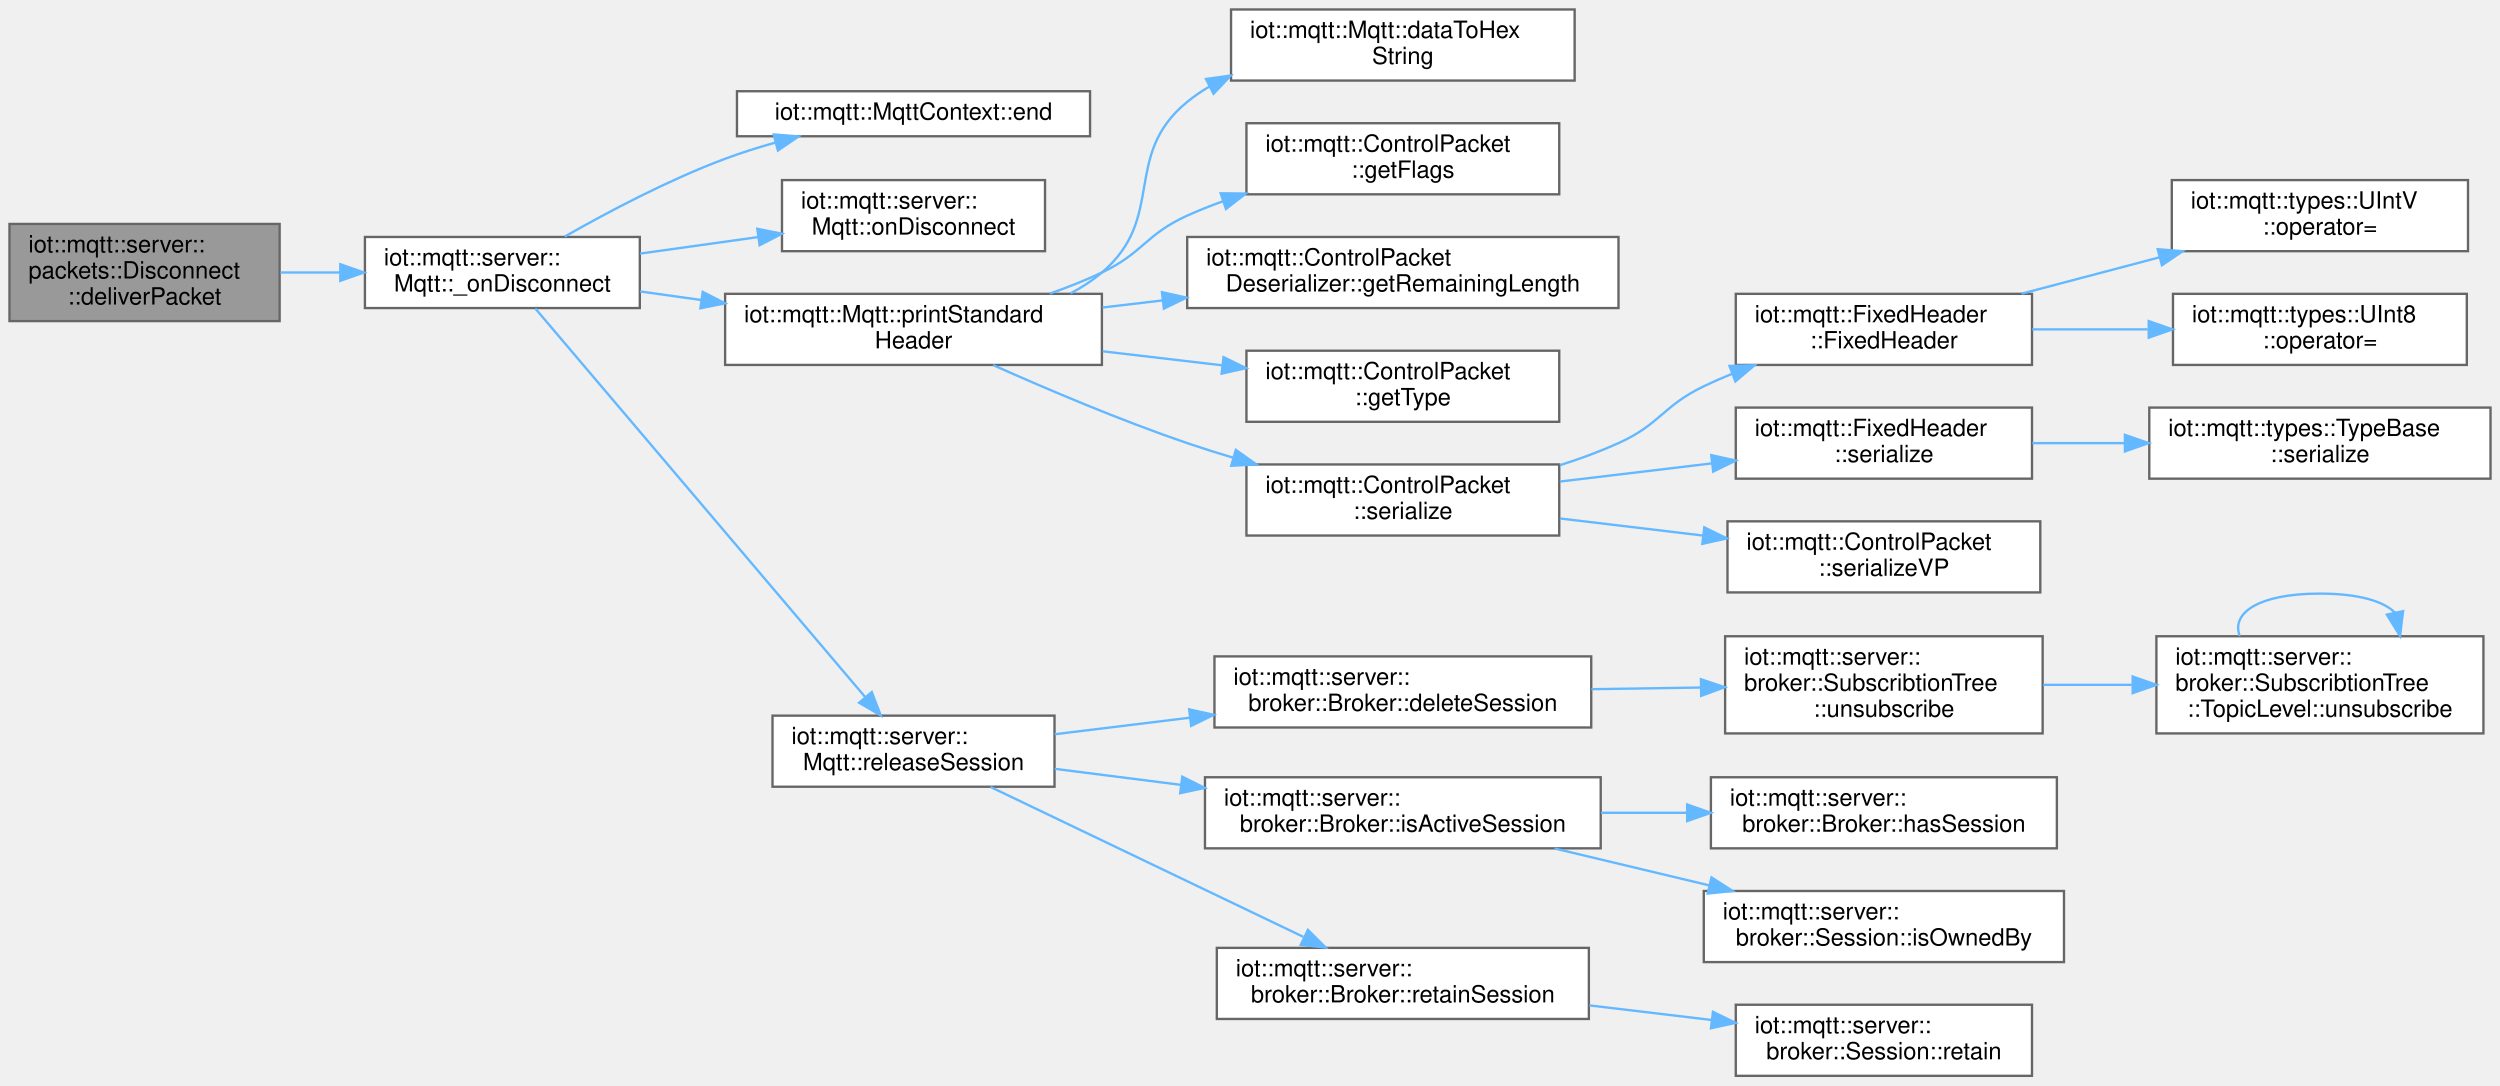
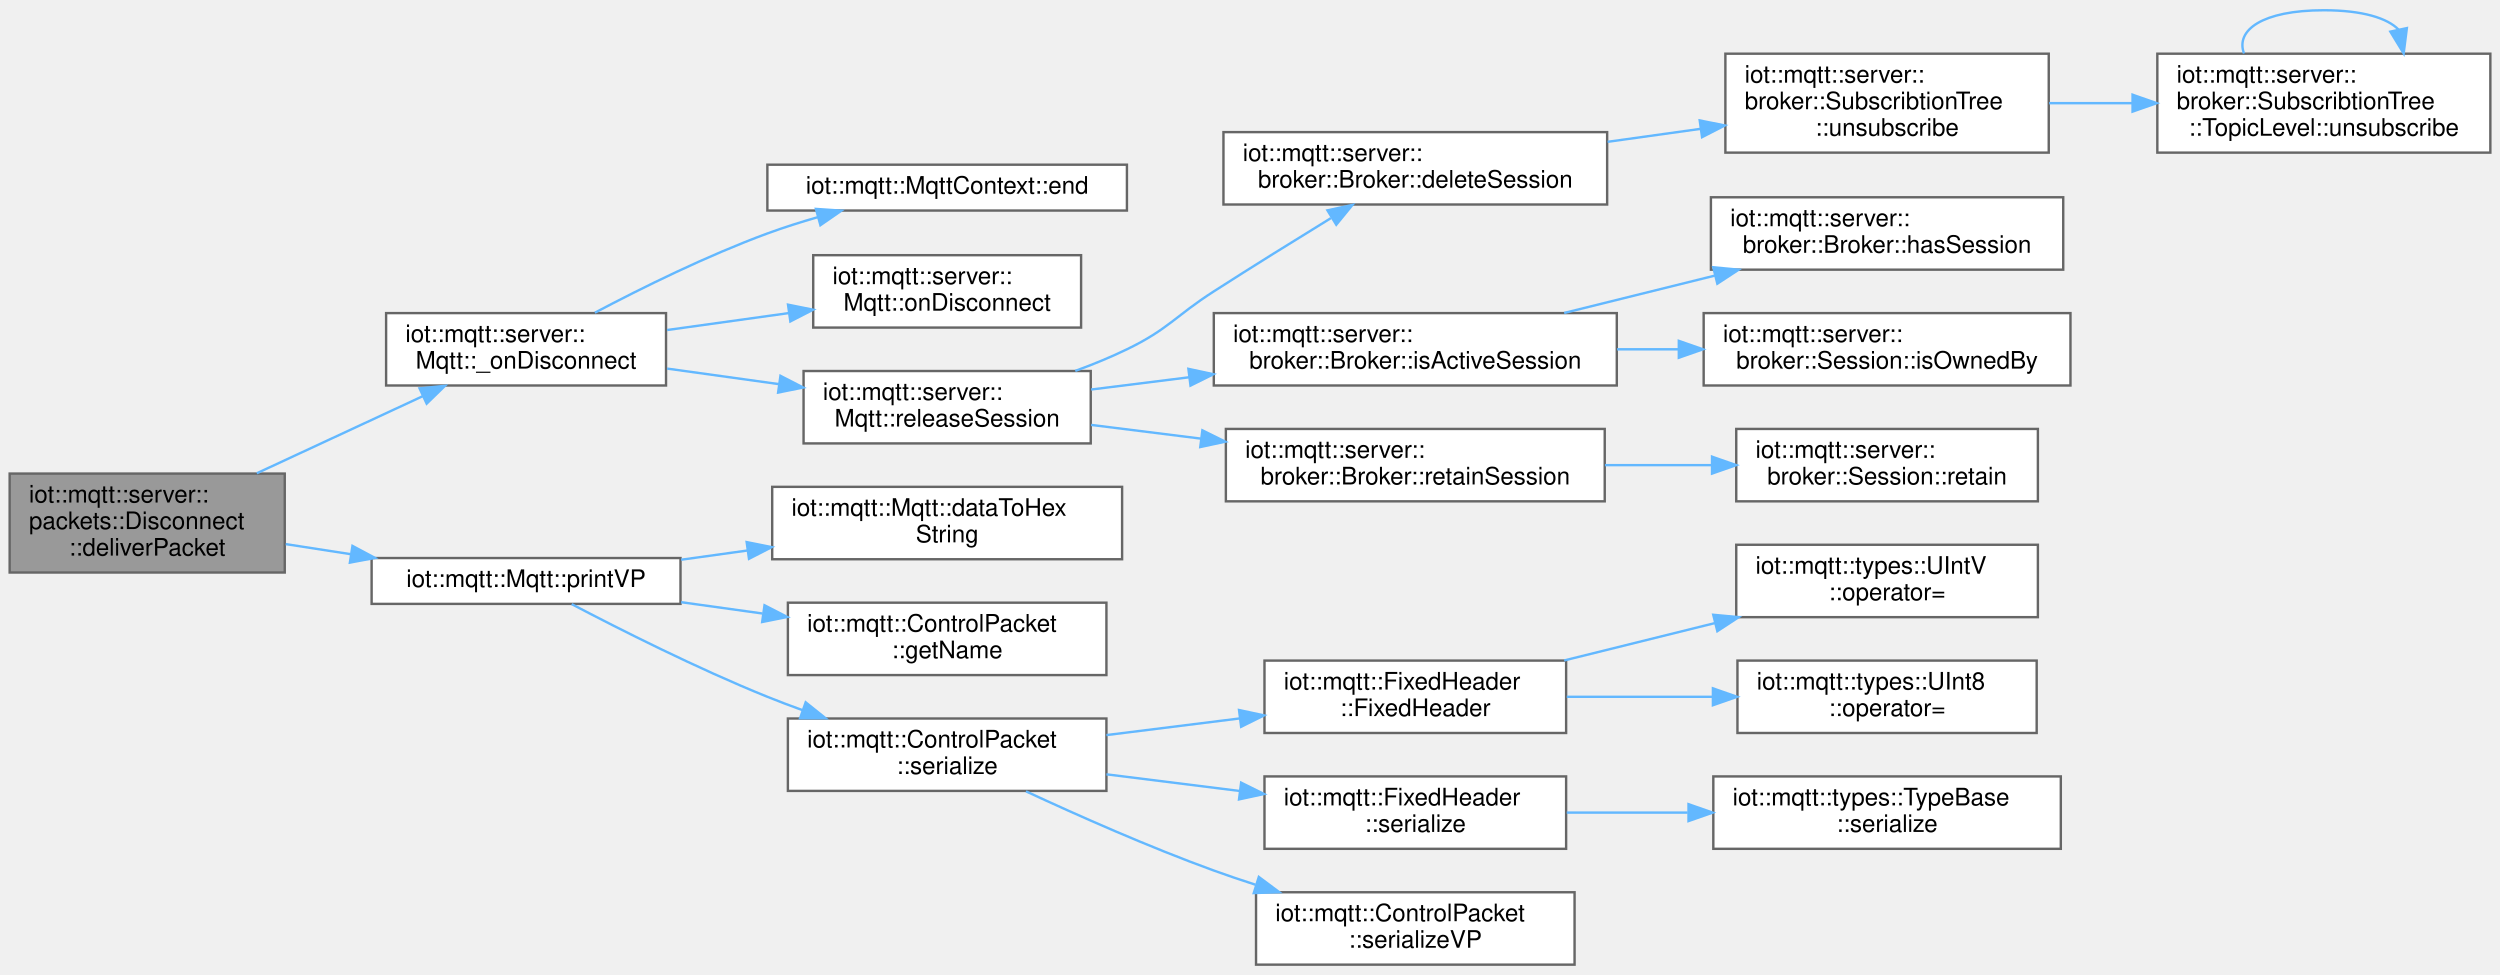
- <svg xmlns="http://www.w3.org/2000/svg" xmlns:xlink="http://www.w3.org/1999/xlink" width="1055pt" height="458pt" viewBox="0.00 0.00 1055.00 458.00">
-   <g id="graph0" class="graph" transform="scale(1 1) rotate(0) translate(4 454)">
+ <svg xmlns="http://www.w3.org/2000/svg" xmlns:xlink="http://www.w3.org/1999/xlink" width="1036pt" height="404pt" viewBox="0.00 0.00 1036.00 403.50">
+   <g id="graph0" class="graph" transform="scale(1 1) rotate(0) translate(4 399.5)">
    <g id="Node000001" class="node">
      <g id="a_Node000001">
        <a xlink:title=" ">
-           <polygon fill="#999999" stroke="#666666" points="114,-359.5 0,-359.5 0,-318.5 114,-318.5 114,-359.5" />
-           <text text-anchor="start" x="8" y="-347.5" font-family="Helvetica,sans-Serif" font-size="10.00">iot::mqtt::server::</text>
-           <text text-anchor="start" x="8" y="-336.5" font-family="Helvetica,sans-Serif" font-size="10.00">packets::Disconnect</text>
-           <text text-anchor="middle" x="57" y="-325.5" font-family="Helvetica,sans-Serif" font-size="10.00">::deliverPacket</text>
+           <polygon fill="#999999" stroke="#666666" points="114,-203.5 0,-203.5 0,-162.5 114,-162.5 114,-203.5" />
+           <text text-anchor="start" x="8" y="-191.5" font-family="Helvetica,sans-Serif" font-size="10.00">iot::mqtt::server::</text>
+           <text text-anchor="start" x="8" y="-180.5" font-family="Helvetica,sans-Serif" font-size="10.00">packets::Disconnect</text>
+           <text text-anchor="middle" x="57" y="-169.5" font-family="Helvetica,sans-Serif" font-size="10.00">::deliverPacket</text>
        </a>
      </g>
    </g>
    <g id="Node000002" class="node">
      <g id="a_Node000002">
        <a xlink:href="classiot_1_1mqtt_1_1server_1_1Mqtt.html#ad0f447348d30b1f3446b9f9dfe50dbf4" target="_top" xlink:title=" ">
-           <polygon fill="white" stroke="#666666" points="266,-354 150,-354 150,-324 266,-324 266,-354" />
-           <text text-anchor="start" x="158" y="-342" font-family="Helvetica,sans-Serif" font-size="10.00">iot::mqtt::server::</text>
-           <text text-anchor="middle" x="208" y="-331" font-family="Helvetica,sans-Serif" font-size="10.00">Mqtt::_onDisconnect</text>
+           <polygon fill="white" stroke="#666666" points="272,-270 156,-270 156,-240 272,-240 272,-270" />
+           <text text-anchor="start" x="164" y="-258" font-family="Helvetica,sans-Serif" font-size="10.00">iot::mqtt::server::</text>
+           <text text-anchor="middle" x="214" y="-247" font-family="Helvetica,sans-Serif" font-size="10.00">Mqtt::_onDisconnect</text>
        </a>
      </g>
    </g>
    <g id="edge1_Node000001_Node000002" class="edge">
      <g id="a_edge1_Node000001_Node000002">
        <a xlink:title=" ">
-           <path fill="none" stroke="#63b8ff" d="M114.33,-339C122.53,-339 131.05,-339 139.44,-339" />
-           <polygon fill="#63b8ff" stroke="#63b8ff" points="139.6,-342.5 149.6,-339 139.6,-335.5 139.6,-342.5" />
+           <path fill="none" stroke="#63b8ff" d="M102.42,-203.63C124.08,-213.7 149.99,-225.73 171.28,-235.62" />
+           <polygon fill="#63b8ff" stroke="#63b8ff" points="169.86,-238.82 180.4,-239.86 172.81,-232.47 169.86,-238.82" />
+         </a>
+       </g>
+     </g>
+     <g id="Node000014" class="node">
+       <g id="a_Node000014">
+         <a xlink:href="classiot_1_1mqtt_1_1Mqtt.html#a88e2ee2580bc457b6f01a8b8edf71460" target="_top" xlink:title=" ">
+           <polygon fill="white" stroke="#666666" points="278,-168.5 150,-168.5 150,-149.5 278,-149.5 278,-168.5" />
+           <text text-anchor="middle" x="214" y="-156.5" font-family="Helvetica,sans-Serif" font-size="10.00">iot::mqtt::Mqtt::printVP</text>
+         </a>
+       </g>
+     </g>
+     <g id="edge14_Node000001_Node000014" class="edge">
+       <g id="a_edge14_Node000001_Node000014">
+         <a xlink:title=" ">
+           <path fill="none" stroke="#63b8ff" d="M114.4,-174.27C123.14,-172.91 132.27,-171.5 141.29,-170.1" />
+           <polygon fill="#63b8ff" stroke="#63b8ff" points="142.06,-173.53 151.41,-168.54 140.99,-166.61 142.06,-173.53" />
        </a>
      </g>
    </g>
    <g id="Node000003" class="node">
      <g id="a_Node000003">
        <a xlink:href="classiot_1_1mqtt_1_1MqttContext.html#ada10a6f2fcf6953ed62d93bdb5907cd1" target="_top" xlink:title=" ">
-           <polygon fill="white" stroke="#666666" points="456,-415.5 307,-415.5 307,-396.5 456,-396.5 456,-415.5" />
-           <text text-anchor="middle" x="381.5" y="-403.5" font-family="Helvetica,sans-Serif" font-size="10.00">iot::mqtt::MqttContext::end</text>
+           <polygon fill="white" stroke="#666666" points="463,-331.5 314,-331.5 314,-312.5 463,-312.5 463,-331.5" />
+           <text text-anchor="middle" x="388.5" y="-319.5" font-family="Helvetica,sans-Serif" font-size="10.00">iot::mqtt::MqttContext::end</text>
        </a>
      </g>
    </g>
    <g id="edge2_Node000002_Node000003" class="edge">
      <g id="a_edge2_Node000002_Node000003">
        <a xlink:title=" ">
-           <path fill="none" stroke="#63b8ff" d="M234.3,-354.16C252.59,-364.59 278.17,-378.11 302,-387 308.77,-389.53 316,-391.81 323.23,-393.84" />
-           <polygon fill="#63b8ff" stroke="#63b8ff" points="322.48,-397.26 333.04,-396.45 324.28,-390.49 322.48,-397.26" />
+           <path fill="none" stroke="#63b8ff" d="M242.52,-270.17C262.03,-280.48 289.08,-293.84 314,-303 320.72,-305.47 327.9,-307.75 335.03,-309.8" />
+           <polygon fill="#63b8ff" stroke="#63b8ff" points="334.12,-313.18 344.69,-312.46 335.98,-306.43 334.12,-313.18" />
        </a>
      </g>
    </g>
    <g id="Node000004" class="node">
      <g id="a_Node000004">
        <a xlink:href="classiot_1_1mqtt_1_1server_1_1Mqtt.html#a6e956034ffe8d67b55582c6a79521b47" target="_top" xlink:title=" ">
-           <polygon fill="white" stroke="#666666" points="437,-378 326,-378 326,-348 437,-348 437,-378" />
-           <text text-anchor="start" x="334" y="-366" font-family="Helvetica,sans-Serif" font-size="10.00">iot::mqtt::server::</text>
-           <text text-anchor="middle" x="381.5" y="-355" font-family="Helvetica,sans-Serif" font-size="10.00">Mqtt::onDisconnect</text>
+           <polygon fill="white" stroke="#666666" points="444,-294 333,-294 333,-264 444,-264 444,-294" />
+           <text text-anchor="start" x="341" y="-282" font-family="Helvetica,sans-Serif" font-size="10.00">iot::mqtt::server::</text>
+           <text text-anchor="middle" x="388.5" y="-271" font-family="Helvetica,sans-Serif" font-size="10.00">Mqtt::onDisconnect</text>
        </a>
      </g>
    </g>
    <g id="edge3_Node000002_Node000004" class="edge">
      <g id="a_edge3_Node000002_Node000004">
        <a xlink:title=" ">
-           <path fill="none" stroke="#63b8ff" d="M266.11,-346.99C282.08,-349.23 299.56,-351.67 315.94,-353.96" />
-           <polygon fill="#63b8ff" stroke="#63b8ff" points="315.58,-357.45 325.97,-355.37 316.55,-350.52 315.58,-357.45" />
+           <path fill="none" stroke="#63b8ff" d="M272.44,-262.99C288.59,-265.24 306.27,-267.7 322.81,-270" />
+           <polygon fill="#63b8ff" stroke="#63b8ff" points="322.55,-273.5 332.94,-271.41 323.52,-266.56 322.55,-273.5" />
        </a>
      </g>
    </g>
    <g id="Node000005" class="node">
      <g id="a_Node000005">
-         <a xlink:href="classiot_1_1mqtt_1_1Mqtt.html#aad0ebe3e81b0c159295be7ff0c491bd1" target="_top" xlink:title=" ">
-           <polygon fill="white" stroke="#666666" points="461,-330 302,-330 302,-300 461,-300 461,-330" />
-           <text text-anchor="start" x="310" y="-318" font-family="Helvetica,sans-Serif" font-size="10.00">iot::mqtt::Mqtt::printStandard</text>
-           <text text-anchor="middle" x="381.5" y="-307" font-family="Helvetica,sans-Serif" font-size="10.00">Header</text>
+         <a xlink:href="classiot_1_1mqtt_1_1server_1_1Mqtt.html#a218093aeea1108aba67ebceb242f8681" target="_top" xlink:title=" ">
+           <polygon fill="white" stroke="#666666" points="448,-246 329,-246 329,-216 448,-216 448,-246" />
+           <text text-anchor="start" x="337" y="-234" font-family="Helvetica,sans-Serif" font-size="10.00">iot::mqtt::server::</text>
+           <text text-anchor="middle" x="388.5" y="-223" font-family="Helvetica,sans-Serif" font-size="10.00">Mqtt::releaseSession</text>
        </a>
      </g>
    </g>
    <g id="edge4_Node000002_Node000005" class="edge">
      <g id="a_edge4_Node000002_Node000005">
        <a xlink:title=" ">
-           <path fill="none" stroke="#63b8ff" d="M266.11,-331.01C274.46,-329.84 283.22,-328.61 292.03,-327.38" />
-           <polygon fill="#63b8ff" stroke="#63b8ff" points="292.54,-330.84 301.96,-325.99 291.57,-323.91 292.54,-330.84" />
+           <path fill="none" stroke="#63b8ff" d="M272.44,-247.01C287.31,-244.94 303.48,-242.69 318.86,-240.55" />
+           <polygon fill="#63b8ff" stroke="#63b8ff" points="319.42,-244.01 328.84,-239.16 318.45,-237.07 319.42,-244.01" />
+         </a>
+       </g>
+     </g>
+     <g id="Node000006" class="node">
+       <g id="a_Node000006">
+         <a xlink:href="classiot_1_1mqtt_1_1server_1_1broker_1_1Broker.html#a60059a7408880717b69f84e7fcf7e461" target="_top" xlink:title=" ">
+           <polygon fill="white" stroke="#666666" points="662,-345 503,-345 503,-315 662,-315 662,-345" />
+           <text text-anchor="start" x="511" y="-333" font-family="Helvetica,sans-Serif" font-size="10.00">iot::mqtt::server::</text>
+           <text text-anchor="middle" x="582.5" y="-322" font-family="Helvetica,sans-Serif" font-size="10.00">broker::Broker::deleteSession</text>
+         </a>
+       </g>
+     </g>
+     <g id="edge5_Node000005_Node000006" class="edge">
+       <g id="a_edge5_Node000005_Node000006">
+         <a xlink:title=" ">
+           <path fill="none" stroke="#63b8ff" d="M441.6,-246.05C448.92,-248.72 456.24,-251.72 463,-255 480.3,-263.4 482.82,-268.61 499,-279 514.84,-289.17 532.58,-300.19 547.54,-309.37" />
+           <polygon fill="#63b8ff" stroke="#63b8ff" points="546.09,-312.59 556.45,-314.82 549.75,-306.62 546.09,-312.59" />
+         </a>
+       </g>
+     </g>
+     <g id="Node000009" class="node">
+       <g id="a_Node000009">
+         <a xlink:href="classiot_1_1mqtt_1_1server_1_1broker_1_1Broker.html#ae105e05d904afe5c1f6be2f2a44c17f5" target="_top" xlink:title=" ">
+           <polygon fill="white" stroke="#666666" points="666,-270 499,-270 499,-240 666,-240 666,-270" />
+           <text text-anchor="start" x="507" y="-258" font-family="Helvetica,sans-Serif" font-size="10.00">iot::mqtt::server::</text>
+           <text text-anchor="middle" x="582.5" y="-247" font-family="Helvetica,sans-Serif" font-size="10.00">broker::Broker::isActiveSession</text>
+         </a>
+       </g>
+     </g>
+     <g id="edge9_Node000005_Node000009" class="edge">
+       <g id="a_edge9_Node000005_Node000009">
+         <a xlink:title=" ">
+           <path fill="none" stroke="#63b8ff" d="M448.15,-238.33C461.02,-239.94 474.95,-241.68 488.78,-243.41" />
+           <polygon fill="#63b8ff" stroke="#63b8ff" points="488.47,-246.9 498.83,-244.67 489.34,-239.95 488.47,-246.9" />
+         </a>
+       </g>
+     </g>
+     <g id="Node000012" class="node">
+       <g id="a_Node000012">
+         <a xlink:href="classiot_1_1mqtt_1_1server_1_1broker_1_1Broker.html#afa74884a11f01f56114400f37aac2e9d" target="_top" xlink:title=" ">
+           <polygon fill="white" stroke="#666666" points="661,-222 504,-222 504,-192 661,-192 661,-222" />
+           <text text-anchor="start" x="512" y="-210" font-family="Helvetica,sans-Serif" font-size="10.00">iot::mqtt::server::</text>
+           <text text-anchor="middle" x="582.5" y="-199" font-family="Helvetica,sans-Serif" font-size="10.00">broker::Broker::retainSession</text>
+         </a>
+       </g>
+     </g>
+     <g id="edge12_Node000005_Node000012" class="edge">
+       <g id="a_edge12_Node000005_Node000012">
+         <a xlink:title=" ">
+           <path fill="none" stroke="#63b8ff" d="M448.15,-223.67C462.53,-221.87 478.24,-219.91 493.67,-217.98" />
+           <polygon fill="#63b8ff" stroke="#63b8ff" points="494.26,-221.43 503.75,-216.72 493.39,-214.49 494.26,-221.43" />
+         </a>
+       </g>
+     </g>
+     <g id="Node000007" class="node">
+       <g id="a_Node000007">
+         <a xlink:href="classiot_1_1mqtt_1_1server_1_1broker_1_1SubscribtionTree.html#af3bcb9816c5d2e9aa939123053f9f5f5" target="_top" xlink:title=" ">
+           <polygon fill="white" stroke="#666666" points="845,-377.5 711,-377.5 711,-336.5 845,-336.5 845,-377.5" />
+           <text text-anchor="start" x="719" y="-365.5" font-family="Helvetica,sans-Serif" font-size="10.00">iot::mqtt::server::</text>
+           <text text-anchor="start" x="719" y="-354.5" font-family="Helvetica,sans-Serif" font-size="10.00">broker::SubscribtionTree</text>
+           <text text-anchor="middle" x="778" y="-343.5" font-family="Helvetica,sans-Serif" font-size="10.00">::unsubscribe</text>
+         </a>
+       </g>
+     </g>
+     <g id="edge6_Node000006_Node000007" class="edge">
+       <g id="a_edge6_Node000006_Node000007">
+         <a xlink:title=" ">
+           <path fill="none" stroke="#63b8ff" d="M662.2,-340.98C674.92,-342.76 688.06,-344.59 700.72,-346.36" />
+           <polygon fill="#63b8ff" stroke="#63b8ff" points="700.36,-349.84 710.75,-347.76 701.33,-342.91 700.36,-349.84" />
+         </a>
+       </g>
+     </g>
+     <g id="Node000008" class="node">
+       <g id="a_Node000008">
+         <a xlink:href="classiot_1_1mqtt_1_1server_1_1broker_1_1SubscribtionTree_1_1TopicLevel.html#acbe9ed5326fa905c2f164b5a6388fad8" target="_top" xlink:title=" ">
+           <polygon fill="white" stroke="#666666" points="1028,-377.5 890,-377.5 890,-336.5 1028,-336.5 1028,-377.5" />
+           <text text-anchor="start" x="898" y="-365.5" font-family="Helvetica,sans-Serif" font-size="10.00">iot::mqtt::server::</text>
+           <text text-anchor="start" x="898" y="-354.5" font-family="Helvetica,sans-Serif" font-size="10.00">broker::SubscribtionTree</text>
+           <text text-anchor="middle" x="959" y="-343.5" font-family="Helvetica,sans-Serif" font-size="10.00">::TopicLevel::unsubscribe</text>
+         </a>
+       </g>
+     </g>
+     <g id="edge7_Node000007_Node000008" class="edge">
+       <g id="a_edge7_Node000007_Node000008">
+         <a xlink:title=" ">
+           <path fill="none" stroke="#63b8ff" d="M845.14,-357C856.39,-357 868.17,-357 879.69,-357" />
+           <polygon fill="#63b8ff" stroke="#63b8ff" points="879.73,-360.5 889.73,-357 879.73,-353.5 879.73,-360.5" />
+         </a>
+       </g>
+     </g>
+     <g id="edge8_Node000008_Node000008" class="edge">
+       <g id="a_edge8_Node000008_Node000008">
+         <a xlink:title=" ">
+           <path fill="none" stroke="#63b8ff" d="M925.92,-377.6C922.31,-387.15 933.34,-395.5 959,-395.5 975.04,-395.5 985.36,-392.24 989.97,-387.46" />
+           <polygon fill="#63b8ff" stroke="#63b8ff" points="993.41,-388.11 992.08,-377.6 986.56,-386.64 993.41,-388.11" />
+         </a>
+       </g>
+     </g>
+     <g id="Node000010" class="node">
+       <g id="a_Node000010">
+         <a xlink:href="classiot_1_1mqtt_1_1server_1_1broker_1_1Broker.html#a7adc3607c5da7096fd38778d22da7e9c" target="_top" xlink:title=" ">
+           <polygon fill="white" stroke="#666666" points="851,-318 705,-318 705,-288 851,-288 851,-318" />
+           <text text-anchor="start" x="713" y="-306" font-family="Helvetica,sans-Serif" font-size="10.00">iot::mqtt::server::</text>
+           <text text-anchor="middle" x="778" y="-295" font-family="Helvetica,sans-Serif" font-size="10.00">broker::Broker::hasSession</text>
+         </a>
+       </g>
+     </g>
+     <g id="edge10_Node000009_Node000010" class="edge">
+       <g id="a_edge10_Node000009_Node000010">
+         <a xlink:title=" ">
+           <path fill="none" stroke="#63b8ff" d="M644.19,-270.06C664.01,-274.97 686.17,-280.47 706.63,-285.54" />
+           <polygon fill="#63b8ff" stroke="#63b8ff" points="705.97,-288.99 716.52,-288 707.66,-282.19 705.97,-288.99" />
+         </a>
+       </g>
+     </g>
+     <g id="Node000011" class="node">
+       <g id="a_Node000011">
+         <a xlink:href="classiot_1_1mqtt_1_1server_1_1broker_1_1Session.html#ad78684d431782a61f70c6425963975bc" target="_top" xlink:title=" ">
+           <polygon fill="white" stroke="#666666" points="854,-270 702,-270 702,-240 854,-240 854,-270" />
+           <text text-anchor="start" x="710" y="-258" font-family="Helvetica,sans-Serif" font-size="10.00">iot::mqtt::server::</text>
+           <text text-anchor="middle" x="778" y="-247" font-family="Helvetica,sans-Serif" font-size="10.00">broker::Session::isOwnedBy</text>
+         </a>
+       </g>
+     </g>
+     <g id="edge11_Node000009_Node000011" class="edge">
+       <g id="a_edge11_Node000009_Node000011">
+         <a xlink:title=" ">
+           <path fill="none" stroke="#63b8ff" d="M666.12,-255C674.52,-255 683.06,-255 691.49,-255" />
+           <polygon fill="#63b8ff" stroke="#63b8ff" points="691.7,-258.5 701.7,-255 691.7,-251.5 691.7,-258.5" />
+         </a>
+       </g>
+     </g>
+     <g id="Node000013" class="node">
+       <g id="a_Node000013">
+         <a xlink:href="classiot_1_1mqtt_1_1server_1_1broker_1_1Session.html#a33ae1af74ae92cb8f9e5e8203641b7f0" target="_top" xlink:title=" ">
+           <polygon fill="white" stroke="#666666" points="840.5,-222 715.5,-222 715.5,-192 840.5,-192 840.5,-222" />
+           <text text-anchor="start" x="723.5" y="-210" font-family="Helvetica,sans-Serif" font-size="10.00">iot::mqtt::server::</text>
+           <text text-anchor="middle" x="778" y="-199" font-family="Helvetica,sans-Serif" font-size="10.00">broker::Session::retain</text>
+         </a>
+       </g>
+     </g>
+     <g id="edge13_Node000012_Node000013" class="edge">
+       <g id="a_edge13_Node000012_Node000013">
+         <a xlink:title=" ">
+           <path fill="none" stroke="#63b8ff" d="M661.09,-207C675.64,-207 690.8,-207 705.16,-207" />
+           <polygon fill="#63b8ff" stroke="#63b8ff" points="705.47,-210.5 715.47,-207 705.47,-203.5 705.47,-210.5" />
+         </a>
+       </g>
+     </g>
+     <g id="Node000015" class="node">
+       <g id="a_Node000015">
+         <a xlink:href="classiot_1_1mqtt_1_1Mqtt.html#ab70d673e9ccb125cb5ed2449cfa1492c" target="_top" xlink:title=" ">
+           <polygon fill="white" stroke="#666666" points="461,-198 316,-198 316,-168 461,-168 461,-198" />
+           <text text-anchor="start" x="324" y="-186" font-family="Helvetica,sans-Serif" font-size="10.00">iot::mqtt::Mqtt::dataToHex</text>
+           <text text-anchor="middle" x="388.5" y="-175" font-family="Helvetica,sans-Serif" font-size="10.00">String</text>
+         </a>
+       </g>
+     </g>
+     <g id="edge15_Node000014_Node000015" class="edge">
+       <g id="a_edge15_Node000014_Node000015">
+         <a xlink:title=" ">
+           <path fill="none" stroke="#63b8ff" d="M278.25,-167.8C287.22,-169.05 296.55,-170.35 305.8,-171.63" />
+           <polygon fill="#63b8ff" stroke="#63b8ff" points="305.41,-175.11 315.8,-173.02 306.38,-168.18 305.41,-175.11" />
+         </a>
+       </g>
+     </g>
+     <g id="Node000016" class="node">
+       <g id="a_Node000016">
+         <a xlink:href="classiot_1_1mqtt_1_1ControlPacket.html#a1d35b63fe04256fa31650462db1b311a" target="_top" xlink:title=" ">
+           <polygon fill="white" stroke="#666666" points="454.5,-150 322.5,-150 322.5,-120 454.5,-120 454.5,-150" />
+           <text text-anchor="start" x="330.5" y="-138" font-family="Helvetica,sans-Serif" font-size="10.00">iot::mqtt::ControlPacket</text>
+           <text text-anchor="middle" x="388.5" y="-127" font-family="Helvetica,sans-Serif" font-size="10.00">::getName</text>
+         </a>
+       </g>
+     </g>
+     <g id="edge16_Node000014_Node000016" class="edge">
+       <g id="a_edge16_Node000014_Node000016">
+         <a xlink:title=" ">
+           <path fill="none" stroke="#63b8ff" d="M278.25,-150.2C289.22,-148.67 300.73,-147.07 311.98,-145.51" />
+           <polygon fill="#63b8ff" stroke="#63b8ff" points="312.81,-148.93 322.23,-144.08 311.84,-141.99 312.81,-148.93" />
        </a>
      </g>
    </g>
    <g id="Node000017" class="node">
      <g id="a_Node000017">
-         <a xlink:href="classiot_1_1mqtt_1_1server_1_1Mqtt.html#a218093aeea1108aba67ebceb242f8681" target="_top" xlink:title=" ">
-           <polygon fill="white" stroke="#666666" points="441,-152 322,-152 322,-122 441,-122 441,-152" />
-           <text text-anchor="start" x="330" y="-140" font-family="Helvetica,sans-Serif" font-size="10.00">iot::mqtt::server::</text>
-           <text text-anchor="middle" x="381.5" y="-129" font-family="Helvetica,sans-Serif" font-size="10.00">Mqtt::releaseSession</text>
-         </a>
-       </g>
-     </g>
-     <g id="edge16_Node000002_Node000017" class="edge">
-       <g id="a_edge16_Node000002_Node000017">
-         <a xlink:title=" ">
-           <path fill="none" stroke="#63b8ff" d="M221.89,-323.82C251.76,-288.64 325.85,-201.37 361.17,-159.77" />
-           <polygon fill="#63b8ff" stroke="#63b8ff" points="363.89,-161.97 367.69,-152.08 358.55,-157.44 363.89,-161.97" />
-         </a>
-       </g>
-     </g>
-     <g id="Node000006" class="node">
-       <g id="a_Node000006">
-         <a xlink:href="classiot_1_1mqtt_1_1Mqtt.html#ab70d673e9ccb125cb5ed2449cfa1492c" target="_top" xlink:title=" ">
-           <polygon fill="white" stroke="#666666" points="660.5,-450 515.5,-450 515.5,-420 660.5,-420 660.5,-450" />
-           <text text-anchor="start" x="523.5" y="-438" font-family="Helvetica,sans-Serif" font-size="10.00">iot::mqtt::Mqtt::dataToHex</text>
-           <text text-anchor="middle" x="588" y="-427" font-family="Helvetica,sans-Serif" font-size="10.00">String</text>
-         </a>
-       </g>
-     </g>
-     <g id="edge5_Node000005_Node000006" class="edge">
-       <g id="a_edge5_Node000005_Node000006">
-         <a xlink:title=" ">
-           <path fill="none" stroke="#63b8ff" d="M447.71,-330.17C452.47,-332.67 456.97,-335.6 461,-339 488.32,-362.1 469.27,-388.4 497,-411 499.93,-413.39 503.08,-415.54 506.37,-417.48" />
-           <polygon fill="#63b8ff" stroke="#63b8ff" points="504.92,-420.67 515.41,-422.13 508.12,-414.44 504.92,-420.67" />
-         </a>
-       </g>
-     </g>
-     <g id="Node000007" class="node">
-       <g id="a_Node000007">
-         <a xlink:href="classiot_1_1mqtt_1_1ControlPacket.html#a5010a3ec8f0c9d1a95b1fd1e85d77f71" target="_top" xlink:title=" ">
-           <polygon fill="white" stroke="#666666" points="654,-402 522,-402 522,-372 654,-372 654,-402" />
-           <text text-anchor="start" x="530" y="-390" font-family="Helvetica,sans-Serif" font-size="10.00">iot::mqtt::ControlPacket</text>
-           <text text-anchor="middle" x="588" y="-379" font-family="Helvetica,sans-Serif" font-size="10.00">::getFlags</text>
-         </a>
-       </g>
-     </g>
-     <g id="edge6_Node000005_Node000007" class="edge">
-       <g id="a_edge6_Node000005_Node000007">
-         <a xlink:title=" ">
-           <path fill="none" stroke="#63b8ff" d="M439,-330.09C446.53,-332.73 454.05,-335.71 461,-339 478.38,-347.23 479.48,-355.08 497,-363 501.88,-365.21 507.01,-367.24 512.23,-369.12" />
-           <polygon fill="#63b8ff" stroke="#63b8ff" points="511.12,-372.43 521.71,-372.32 513.35,-365.8 511.12,-372.43" />
-         </a>
-       </g>
-     </g>
-     <g id="Node000008" class="node">
-       <g id="a_Node000008">
-         <a xlink:href="classiot_1_1mqtt_1_1ControlPacketDeserializer.html#a6cd8c2434ce8dc28c4b0c70967fc39cd" target="_top" xlink:title=" ">
-           <polygon fill="white" stroke="#666666" points="679,-354 497,-354 497,-324 679,-324 679,-354" />
-           <text text-anchor="start" x="505" y="-342" font-family="Helvetica,sans-Serif" font-size="10.00">iot::mqtt::ControlPacket</text>
-           <text text-anchor="middle" x="588" y="-331" font-family="Helvetica,sans-Serif" font-size="10.00">Deserializer::getRemainingLength</text>
-         </a>
-       </g>
-     </g>
-     <g id="edge7_Node000005_Node000008" class="edge">
-       <g id="a_edge7_Node000005_Node000008">
-         <a xlink:title=" ">
-           <path fill="none" stroke="#63b8ff" d="M461.27,-324.24C469.6,-325.22 478.15,-326.23 486.68,-327.23" />
-           <polygon fill="#63b8ff" stroke="#63b8ff" points="486.34,-330.71 496.68,-328.4 487.15,-323.76 486.34,-330.71" />
-         </a>
-       </g>
-     </g>
-     <g id="Node000009" class="node">
-       <g id="a_Node000009">
-         <a xlink:href="classiot_1_1mqtt_1_1ControlPacket.html#a2010ac4f0ef53a8c8140faa953b5a6cd" target="_top" xlink:title=" ">
-           <polygon fill="white" stroke="#666666" points="654,-306 522,-306 522,-276 654,-276 654,-306" />
-           <text text-anchor="start" x="530" y="-294" font-family="Helvetica,sans-Serif" font-size="10.00">iot::mqtt::ControlPacket</text>
-           <text text-anchor="middle" x="588" y="-283" font-family="Helvetica,sans-Serif" font-size="10.00">::getType</text>
-         </a>
-       </g>
-     </g>
-     <g id="edge8_Node000005_Node000009" class="edge">
-       <g id="a_edge8_Node000005_Node000009">
-         <a xlink:title=" ">
-           <path fill="none" stroke="#63b8ff" d="M461.27,-305.76C477.86,-303.81 495.31,-301.76 511.77,-299.83" />
-           <polygon fill="#63b8ff" stroke="#63b8ff" points="512.34,-303.29 521.86,-298.64 511.52,-296.33 512.34,-303.29" />
-         </a>
-       </g>
-     </g>
-     <g id="Node000010" class="node">
-       <g id="a_Node000010">
        <a xlink:href="classiot_1_1mqtt_1_1ControlPacket.html#a05bfc24d7ae7380ef9b2fcb64ce37526" target="_top" xlink:title=" ">
-           <polygon fill="white" stroke="#666666" points="654,-258 522,-258 522,-228 654,-228 654,-258" />
-           <text text-anchor="start" x="530" y="-246" font-family="Helvetica,sans-Serif" font-size="10.00">iot::mqtt::ControlPacket</text>
-           <text text-anchor="middle" x="588" y="-235" font-family="Helvetica,sans-Serif" font-size="10.00">::serialize</text>
-         </a>
-       </g>
-     </g>
-     <g id="edge9_Node000005_Node000010" class="edge">
-       <g id="a_edge9_Node000005_Node000010">
-         <a xlink:title=" ">
-           <path fill="none" stroke="#63b8ff" d="M415.11,-299.93C437.77,-289.8 468.85,-276.6 497,-267 503.27,-264.86 509.84,-262.79 516.46,-260.82" />
-           <polygon fill="#63b8ff" stroke="#63b8ff" points="517.51,-264.16 526.15,-258.02 515.57,-257.44 517.51,-264.16" />
-         </a>
-       </g>
-     </g>
-     <g id="Node000011" class="node">
-       <g id="a_Node000011">
-         <a xlink:href="classiot_1_1mqtt_1_1FixedHeader.html#a45b8ecb57a876ecaec96ff3e59361b76" target="_top" xlink:title=" ">
-           <polygon fill="white" stroke="#666666" points="853.5,-330 728.5,-330 728.5,-300 853.5,-300 853.5,-330" />
-           <text text-anchor="start" x="736.5" y="-318" font-family="Helvetica,sans-Serif" font-size="10.00">iot::mqtt::FixedHeader</text>
-           <text text-anchor="middle" x="791" y="-307" font-family="Helvetica,sans-Serif" font-size="10.00">::FixedHeader</text>
-         </a>
-       </g>
-     </g>
-     <g id="edge10_Node000010_Node000011" class="edge">
-       <g id="a_edge10_Node000010_Node000011">
-         <a xlink:title=" ">
-           <path fill="none" stroke="#63b8ff" d="M654.29,-257.68C662.76,-260.38 671.19,-263.47 679,-267 696.52,-274.92 697.68,-282.66 715,-291 718.81,-292.84 722.8,-294.58 726.86,-296.22" />
-           <polygon fill="#63b8ff" stroke="#63b8ff" points="725.84,-299.58 736.43,-299.88 728.34,-293.04 725.84,-299.58" />
-         </a>
-       </g>
-     </g>
-     <g id="Node000014" class="node">
-       <g id="a_Node000014">
-         <a xlink:href="classiot_1_1mqtt_1_1FixedHeader.html#a8f92f1f71ca75c3516c7ba3ff7b0ebf5" target="_top" xlink:title=" ">
-           <polygon fill="white" stroke="#666666" points="853.5,-282 728.5,-282 728.5,-252 853.5,-252 853.5,-282" />
-           <text text-anchor="start" x="736.5" y="-270" font-family="Helvetica,sans-Serif" font-size="10.00">iot::mqtt::FixedHeader</text>
-           <text text-anchor="middle" x="791" y="-259" font-family="Helvetica,sans-Serif" font-size="10.00">::serialize</text>
-         </a>
-       </g>
-     </g>
-     <g id="edge13_Node000010_Node000014" class="edge">
-       <g id="a_edge13_Node000010_Node000014">
-         <a xlink:title=" ">
-           <path fill="none" stroke="#63b8ff" d="M654.26,-250.79C674.75,-253.24 697.48,-255.95 718.38,-258.45" />
-           <polygon fill="#63b8ff" stroke="#63b8ff" points="718.14,-261.94 728.48,-259.65 718.97,-254.99 718.14,-261.94" />
-         </a>
-       </g>
-     </g>
-     <g id="Node000016" class="node">
-       <g id="a_Node000016">
-         <a xlink:href="classiot_1_1mqtt_1_1ControlPacket.html#ab4f58bf0c1920d705af23c8d7636247f" target="_top" xlink:title=" ">
-           <polygon fill="white" stroke="#666666" points="857,-234 725,-234 725,-204 857,-204 857,-234" />
-           <text text-anchor="start" x="733" y="-222" font-family="Helvetica,sans-Serif" font-size="10.00">iot::mqtt::ControlPacket</text>
-           <text text-anchor="middle" x="791" y="-211" font-family="Helvetica,sans-Serif" font-size="10.00">::serializeVP</text>
-         </a>
-       </g>
-     </g>
-     <g id="edge15_Node000010_Node000016" class="edge">
-       <g id="a_edge15_Node000010_Node000016">
-         <a xlink:title=" ">
-           <path fill="none" stroke="#63b8ff" d="M654.26,-235.21C673.58,-232.9 694.88,-230.36 714.78,-227.98" />
-           <polygon fill="#63b8ff" stroke="#63b8ff" points="715.21,-231.46 724.72,-226.79 714.38,-224.5 715.21,-231.46" />
-         </a>
-       </g>
-     </g>
-     <g id="Node000012" class="node">
-       <g id="a_Node000012">
-         <a xlink:href="classiot_1_1mqtt_1_1types_1_1UIntV.html#a672679ce4242663e44de0be37001c764" target="_top" xlink:title=" ">
-           <polygon fill="white" stroke="#666666" points="1037.5,-378 912.5,-378 912.5,-348 1037.5,-348 1037.5,-378" />
-           <text text-anchor="start" x="920.5" y="-366" font-family="Helvetica,sans-Serif" font-size="10.00">iot::mqtt::types::UIntV</text>
-           <text text-anchor="middle" x="975" y="-355" font-family="Helvetica,sans-Serif" font-size="10.00">::operator=</text>
-         </a>
-       </g>
-     </g>
-     <g id="edge11_Node000011_Node000012" class="edge">
-       <g id="a_edge11_Node000011_Node000012">
-         <a xlink:title=" ">
-           <path fill="none" stroke="#63b8ff" d="M849.09,-330.06C867.55,-334.93 888.19,-340.37 907.29,-345.41" />
-           <polygon fill="#63b8ff" stroke="#63b8ff" points="906.55,-348.83 917.12,-348 908.34,-342.06 906.55,-348.83" />
-         </a>
-       </g>
-     </g>
-     <g id="Node000013" class="node">
-       <g id="a_Node000013">
-         <a xlink:href="classiot_1_1mqtt_1_1types_1_1UInt8.html#ac58c30e21c435aa4c4f22de6549ce0b0" target="_top" xlink:title=" ">
-           <polygon fill="white" stroke="#666666" points="1037,-330 913,-330 913,-300 1037,-300 1037,-330" />
-           <text text-anchor="start" x="921" y="-318" font-family="Helvetica,sans-Serif" font-size="10.00">iot::mqtt::types::UInt8</text>
-           <text text-anchor="middle" x="975" y="-307" font-family="Helvetica,sans-Serif" font-size="10.00">::operator=</text>
-         </a>
-       </g>
-     </g>
-     <g id="edge12_Node000011_Node000013" class="edge">
-       <g id="a_edge12_Node000011_Node000013">
-         <a xlink:title=" ">
-           <path fill="none" stroke="#63b8ff" d="M853.62,-315C869.27,-315 886.22,-315 902.32,-315" />
-           <polygon fill="#63b8ff" stroke="#63b8ff" points="902.76,-318.5 912.76,-315 902.76,-311.5 902.76,-318.5" />
-         </a>
-       </g>
-     </g>
-     <g id="Node000015" class="node">
-       <g id="a_Node000015">
-         <a xlink:href="classiot_1_1mqtt_1_1types_1_1TypeBase.html#a7e6939bfafb586b2c2990b485bc5218a" target="_top" xlink:title=" ">
-           <polygon fill="white" stroke="#666666" points="1047,-282 903,-282 903,-252 1047,-252 1047,-282" />
-           <text text-anchor="start" x="911" y="-270" font-family="Helvetica,sans-Serif" font-size="10.00">iot::mqtt::types::TypeBase</text>
-           <text text-anchor="middle" x="975" y="-259" font-family="Helvetica,sans-Serif" font-size="10.00">::serialize</text>
-         </a>
-       </g>
-     </g>
-     <g id="edge14_Node000014_Node000015" class="edge">
-       <g id="a_edge14_Node000014_Node000015">
-         <a xlink:title=" ">
-           <path fill="none" stroke="#63b8ff" d="M853.62,-267C866.07,-267 879.34,-267 892.35,-267" />
-           <polygon fill="#63b8ff" stroke="#63b8ff" points="892.71,-270.5 902.71,-267 892.71,-263.5 892.71,-270.5" />
+           <polygon fill="white" stroke="#666666" points="454.5,-102 322.5,-102 322.5,-72 454.5,-72 454.5,-102" />
+           <text text-anchor="start" x="330.5" y="-90" font-family="Helvetica,sans-Serif" font-size="10.00">iot::mqtt::ControlPacket</text>
+           <text text-anchor="middle" x="388.5" y="-79" font-family="Helvetica,sans-Serif" font-size="10.00">::serialize</text>
+         </a>
+       </g>
+     </g>
+     <g id="edge17_Node000014_Node000017" class="edge">
+       <g id="a_edge17_Node000014_Node000017">
+         <a xlink:title=" ">
+           <path fill="none" stroke="#63b8ff" d="M232.91,-149.4C252.49,-139.12 284.95,-122.72 314,-111 318.7,-109.1 323.62,-107.24 328.58,-105.45" />
+           <polygon fill="#63b8ff" stroke="#63b8ff" points="329.87,-108.71 338.14,-102.09 327.55,-102.1 329.87,-108.71" />
        </a>
      </g>
    </g>
    <g id="Node000018" class="node">
      <g id="a_Node000018">
-         <a xlink:href="classiot_1_1mqtt_1_1server_1_1broker_1_1Broker.html#a60059a7408880717b69f84e7fcf7e461" target="_top" xlink:title=" ">
-           <polygon fill="white" stroke="#666666" points="667.5,-177 508.5,-177 508.5,-147 667.5,-147 667.5,-177" />
-           <text text-anchor="start" x="516.5" y="-165" font-family="Helvetica,sans-Serif" font-size="10.00">iot::mqtt::server::</text>
-           <text text-anchor="middle" x="588" y="-154" font-family="Helvetica,sans-Serif" font-size="10.00">broker::Broker::deleteSession</text>
-         </a>
-       </g>
-     </g>
-     <g id="edge17_Node000017_Node000018" class="edge">
-       <g id="a_edge17_Node000017_Node000018">
-         <a xlink:title=" ">
-           <path fill="none" stroke="#63b8ff" d="M441.1,-144.16C458.89,-146.34 478.85,-148.78 498.16,-151.14" />
-           <polygon fill="#63b8ff" stroke="#63b8ff" points="497.83,-154.63 508.19,-152.36 498.68,-147.68 497.83,-154.63" />
+         <a xlink:href="classiot_1_1mqtt_1_1FixedHeader.html#a45b8ecb57a876ecaec96ff3e59361b76" target="_top" xlink:title=" ">
+           <polygon fill="white" stroke="#666666" points="645,-126 520,-126 520,-96 645,-96 645,-126" />
+           <text text-anchor="start" x="528" y="-114" font-family="Helvetica,sans-Serif" font-size="10.00">iot::mqtt::FixedHeader</text>
+           <text text-anchor="middle" x="582.5" y="-103" font-family="Helvetica,sans-Serif" font-size="10.00">::FixedHeader</text>
+         </a>
+       </g>
+     </g>
+     <g id="edge18_Node000017_Node000018" class="edge">
+       <g id="a_edge18_Node000017_Node000018">
+         <a xlink:title=" ">
+           <path fill="none" stroke="#63b8ff" d="M454.5,-95.13C472.31,-97.35 491.71,-99.78 509.87,-102.05" />
+           <polygon fill="#63b8ff" stroke="#63b8ff" points="509.45,-105.52 519.81,-103.29 510.32,-98.58 509.45,-105.52" />
        </a>
      </g>
    </g>
    <g id="Node000021" class="node">
      <g id="a_Node000021">
-         <a xlink:href="classiot_1_1mqtt_1_1server_1_1broker_1_1Broker.html#ae105e05d904afe5c1f6be2f2a44c17f5" target="_top" xlink:title=" ">
-           <polygon fill="white" stroke="#666666" points="671.5,-126 504.5,-126 504.5,-96 671.5,-96 671.5,-126" />
-           <text text-anchor="start" x="512.5" y="-114" font-family="Helvetica,sans-Serif" font-size="10.00">iot::mqtt::server::</text>
-           <text text-anchor="middle" x="588" y="-103" font-family="Helvetica,sans-Serif" font-size="10.00">broker::Broker::isActiveSession</text>
+         <a xlink:href="classiot_1_1mqtt_1_1FixedHeader.html#ad322e68956357200e493c128629b90e7" target="_top" xlink:title=" ">
+           <polygon fill="white" stroke="#666666" points="645,-78 520,-78 520,-48 645,-48 645,-78" />
+           <text text-anchor="start" x="528" y="-66" font-family="Helvetica,sans-Serif" font-size="10.00">iot::mqtt::FixedHeader</text>
+           <text text-anchor="middle" x="582.5" y="-55" font-family="Helvetica,sans-Serif" font-size="10.00">::serialize</text>
        </a>
      </g>
    </g>
    <g id="edge21_Node000017_Node000021" class="edge">
      <g id="a_edge21_Node000017_Node000021">
        <a xlink:title=" ">
-           <path fill="none" stroke="#63b8ff" d="M441.1,-129.55C457.73,-127.44 476.26,-125.08 494.38,-122.78" />
-           <polygon fill="#63b8ff" stroke="#63b8ff" points="494.91,-126.24 504.39,-121.5 494.03,-119.29 494.91,-126.24" />
-         </a>
-       </g>
-     </g>
-     <g id="Node000024" class="node">
-       <g id="a_Node000024">
-         <a xlink:href="classiot_1_1mqtt_1_1server_1_1broker_1_1Broker.html#afa74884a11f01f56114400f37aac2e9d" target="_top" xlink:title=" ">
-           <polygon fill="white" stroke="#666666" points="666.5,-54 509.5,-54 509.5,-24 666.5,-24 666.5,-54" />
-           <text text-anchor="start" x="517.5" y="-42" font-family="Helvetica,sans-Serif" font-size="10.00">iot::mqtt::server::</text>
-           <text text-anchor="middle" x="588" y="-31" font-family="Helvetica,sans-Serif" font-size="10.00">broker::Broker::retainSession</text>
-         </a>
-       </g>
-     </g>
-     <g id="edge24_Node000017_Node000024" class="edge">
-       <g id="a_edge24_Node000017_Node000024">
-         <a xlink:title=" ">
-           <path fill="none" stroke="#63b8ff" d="M414,-121.9C449.43,-104.93 507.08,-77.3 545.99,-58.65" />
-           <polygon fill="#63b8ff" stroke="#63b8ff" points="547.95,-61.59 555.46,-54.11 544.93,-55.28 547.95,-61.59" />
+           <path fill="none" stroke="#63b8ff" d="M454.5,-78.87C472.31,-76.65 491.71,-74.22 509.87,-71.95" />
+           <polygon fill="#63b8ff" stroke="#63b8ff" points="510.32,-75.42 519.81,-70.71 509.45,-68.48 510.32,-75.42" />
+         </a>
+       </g>
+     </g>
+     <g id="Node000023" class="node">
+       <g id="a_Node000023">
+         <a xlink:href="classiot_1_1mqtt_1_1ControlPacket.html#ab4f58bf0c1920d705af23c8d7636247f" target="_top" xlink:title=" ">
+           <polygon fill="white" stroke="#666666" points="648.5,-30 516.5,-30 516.5,0 648.5,0 648.5,-30" />
+           <text text-anchor="start" x="524.5" y="-18" font-family="Helvetica,sans-Serif" font-size="10.00">iot::mqtt::ControlPacket</text>
+           <text text-anchor="middle" x="582.5" y="-7" font-family="Helvetica,sans-Serif" font-size="10.00">::serializeVP</text>
+         </a>
+       </g>
+     </g>
+     <g id="edge23_Node000017_Node000023" class="edge">
+       <g id="a_edge23_Node000017_Node000023">
+         <a xlink:title=" ">
+           <path fill="none" stroke="#63b8ff" d="M421.16,-71.82C442.79,-61.77 472.27,-48.7 499,-39 504.57,-36.98 510.4,-35.01 516.27,-33.12" />
+           <polygon fill="#63b8ff" stroke="#63b8ff" points="517.65,-36.35 526.15,-30.02 515.56,-29.67 517.65,-36.35" />
        </a>
      </g>
    </g>
    <g id="Node000019" class="node">
      <g id="a_Node000019">
-         <a xlink:href="classiot_1_1mqtt_1_1server_1_1broker_1_1SubscribtionTree.html#af3bcb9816c5d2e9aa939123053f9f5f5" target="_top" xlink:title=" ">
-           <polygon fill="white" stroke="#666666" points="858,-185.5 724,-185.5 724,-144.5 858,-144.5 858,-185.5" />
-           <text text-anchor="start" x="732" y="-173.5" font-family="Helvetica,sans-Serif" font-size="10.00">iot::mqtt::server::</text>
-           <text text-anchor="start" x="732" y="-162.5" font-family="Helvetica,sans-Serif" font-size="10.00">broker::SubscribtionTree</text>
-           <text text-anchor="middle" x="791" y="-151.5" font-family="Helvetica,sans-Serif" font-size="10.00">::unsubscribe</text>
-         </a>
-       </g>
-     </g>
-     <g id="edge18_Node000018_Node000019" class="edge">
-       <g id="a_edge18_Node000018_Node000019">
-         <a xlink:title=" ">
-           <path fill="none" stroke="#63b8ff" d="M667.58,-163.17C682.69,-163.4 698.51,-163.63 713.56,-163.86" />
-           <polygon fill="#63b8ff" stroke="#63b8ff" points="713.79,-167.36 723.84,-164.01 713.89,-160.36 713.79,-167.36" />
+         <a xlink:href="classiot_1_1mqtt_1_1types_1_1UIntV.html#a672679ce4242663e44de0be37001c764" target="_top" xlink:title=" ">
+           <polygon fill="white" stroke="#666666" points="840.5,-174 715.5,-174 715.5,-144 840.5,-144 840.5,-174" />
+           <text text-anchor="start" x="723.5" y="-162" font-family="Helvetica,sans-Serif" font-size="10.00">iot::mqtt::types::UIntV</text>
+           <text text-anchor="middle" x="778" y="-151" font-family="Helvetica,sans-Serif" font-size="10.00">::operator=</text>
+         </a>
+       </g>
+     </g>
+     <g id="edge19_Node000018_Node000019" class="edge">
+       <g id="a_edge19_Node000018_Node000019">
+         <a xlink:title=" ">
+           <path fill="none" stroke="#63b8ff" d="M644.19,-126.06C664.01,-130.97 686.17,-136.47 706.63,-141.54" />
+           <polygon fill="#63b8ff" stroke="#63b8ff" points="705.97,-144.99 716.52,-144 707.66,-138.19 705.97,-144.99" />
        </a>
      </g>
    </g>
    <g id="Node000020" class="node">
      <g id="a_Node000020">
-         <a xlink:href="classiot_1_1mqtt_1_1server_1_1broker_1_1SubscribtionTree_1_1TopicLevel.html#acbe9ed5326fa905c2f164b5a6388fad8" target="_top" xlink:title=" ">
-           <polygon fill="white" stroke="#666666" points="1044,-185.5 906,-185.5 906,-144.5 1044,-144.5 1044,-185.5" />
-           <text text-anchor="start" x="914" y="-173.5" font-family="Helvetica,sans-Serif" font-size="10.00">iot::mqtt::server::</text>
-           <text text-anchor="start" x="914" y="-162.5" font-family="Helvetica,sans-Serif" font-size="10.00">broker::SubscribtionTree</text>
-           <text text-anchor="middle" x="975" y="-151.5" font-family="Helvetica,sans-Serif" font-size="10.00">::TopicLevel::unsubscribe</text>
-         </a>
-       </g>
-     </g>
-     <g id="edge19_Node000019_Node000020" class="edge">
-       <g id="a_edge19_Node000019_Node000020">
-         <a xlink:title=" ">
-           <path fill="none" stroke="#63b8ff" d="M858.22,-165C870.37,-165 883.16,-165 895.62,-165" />
-           <polygon fill="#63b8ff" stroke="#63b8ff" points="895.99,-168.5 905.99,-165 895.99,-161.5 895.99,-168.5" />
-         </a>
-       </g>
-     </g>
-     <g id="edge20_Node000020_Node000020" class="edge">
-       <g id="a_edge20_Node000020_Node000020">
-         <a xlink:title=" ">
-           <path fill="none" stroke="#63b8ff" d="M941.18,-185.6C937.49,-195.15 948.77,-203.5 975,-203.5 991.4,-203.5 1001.95,-200.24 1006.66,-195.46" />
-           <polygon fill="#63b8ff" stroke="#63b8ff" points="1010.1,-196.11 1008.82,-185.6 1003.26,-194.62 1010.1,-196.11" />
+         <a xlink:href="classiot_1_1mqtt_1_1types_1_1UInt8.html#ac58c30e21c435aa4c4f22de6549ce0b0" target="_top" xlink:title=" ">
+           <polygon fill="white" stroke="#666666" points="840,-126 716,-126 716,-96 840,-96 840,-126" />
+           <text text-anchor="start" x="724" y="-114" font-family="Helvetica,sans-Serif" font-size="10.00">iot::mqtt::types::UInt8</text>
+           <text text-anchor="middle" x="778" y="-103" font-family="Helvetica,sans-Serif" font-size="10.00">::operator=</text>
+         </a>
+       </g>
+     </g>
+     <g id="edge20_Node000018_Node000020" class="edge">
+       <g id="a_edge20_Node000018_Node000020">
+         <a xlink:title=" ">
+           <path fill="none" stroke="#63b8ff" d="M645.26,-111C664.47,-111 685.81,-111 705.63,-111" />
+           <polygon fill="#63b8ff" stroke="#63b8ff" points="705.83,-114.5 715.83,-111 705.83,-107.5 705.83,-114.5" />
        </a>
      </g>
    </g>
    <g id="Node000022" class="node">
      <g id="a_Node000022">
-         <a xlink:href="classiot_1_1mqtt_1_1server_1_1broker_1_1Broker.html#a7adc3607c5da7096fd38778d22da7e9c" target="_top" xlink:title=" ">
-           <polygon fill="white" stroke="#666666" points="864,-126 718,-126 718,-96 864,-96 864,-126" />
-           <text text-anchor="start" x="726" y="-114" font-family="Helvetica,sans-Serif" font-size="10.00">iot::mqtt::server::</text>
-           <text text-anchor="middle" x="791" y="-103" font-family="Helvetica,sans-Serif" font-size="10.00">broker::Broker::hasSession</text>
+         <a xlink:href="classiot_1_1mqtt_1_1types_1_1TypeBase.html#a7e6939bfafb586b2c2990b485bc5218a" target="_top" xlink:title=" ">
+           <polygon fill="white" stroke="#666666" points="850,-78 706,-78 706,-48 850,-48 850,-78" />
+           <text text-anchor="start" x="714" y="-66" font-family="Helvetica,sans-Serif" font-size="10.00">iot::mqtt::types::TypeBase</text>
+           <text text-anchor="middle" x="778" y="-55" font-family="Helvetica,sans-Serif" font-size="10.00">::serialize</text>
        </a>
      </g>
    </g>
    <g id="edge22_Node000021_Node000022" class="edge">
      <g id="a_edge22_Node000021_Node000022">
        <a xlink:title=" ">
-           <path fill="none" stroke="#63b8ff" d="M671.62,-111C683.52,-111 695.75,-111 707.64,-111" />
-           <polygon fill="#63b8ff" stroke="#63b8ff" points="707.98,-114.5 717.98,-111 707.98,-107.5 707.98,-114.5" />
-         </a>
-       </g>
-     </g>
-     <g id="Node000023" class="node">
-       <g id="a_Node000023">
-         <a xlink:href="classiot_1_1mqtt_1_1server_1_1broker_1_1Session.html#ad78684d431782a61f70c6425963975bc" target="_top" xlink:title=" ">
-           <polygon fill="white" stroke="#666666" points="867,-78 715,-78 715,-48 867,-48 867,-78" />
-           <text text-anchor="start" x="723" y="-66" font-family="Helvetica,sans-Serif" font-size="10.00">iot::mqtt::server::</text>
-           <text text-anchor="middle" x="791" y="-55" font-family="Helvetica,sans-Serif" font-size="10.00">broker::Session::isOwnedBy</text>
-         </a>
-       </g>
-     </g>
-     <g id="edge23_Node000021_Node000023" class="edge">
-       <g id="a_edge23_Node000021_Node000023">
-         <a xlink:title=" ">
-           <path fill="none" stroke="#63b8ff" d="M652.05,-95.94C672.72,-91.01 695.86,-85.48 717.19,-80.39" />
-           <polygon fill="#63b8ff" stroke="#63b8ff" points="718.26,-83.73 727.18,-78 716.64,-76.92 718.26,-83.73" />
-         </a>
-       </g>
-     </g>
-     <g id="Node000025" class="node">
-       <g id="a_Node000025">
-         <a xlink:href="classiot_1_1mqtt_1_1server_1_1broker_1_1Session.html#a33ae1af74ae92cb8f9e5e8203641b7f0" target="_top" xlink:title=" ">
-           <polygon fill="white" stroke="#666666" points="853.5,-30 728.5,-30 728.5,0 853.5,0 853.5,-30" />
-           <text text-anchor="start" x="736.5" y="-18" font-family="Helvetica,sans-Serif" font-size="10.00">iot::mqtt::server::</text>
-           <text text-anchor="middle" x="791" y="-7" font-family="Helvetica,sans-Serif" font-size="10.00">broker::Session::retain</text>
-         </a>
-       </g>
-     </g>
-     <g id="edge25_Node000024_Node000025" class="edge">
-       <g id="a_edge25_Node000024_Node000025">
-         <a xlink:title=" ">
-           <path fill="none" stroke="#63b8ff" d="M666.71,-29.72C683.64,-27.7 701.47,-25.57 718.16,-23.58" />
-           <polygon fill="#63b8ff" stroke="#63b8ff" points="718.86,-27.02 728.38,-22.36 718.03,-20.07 718.86,-27.02" />
+           <path fill="none" stroke="#63b8ff" d="M645.26,-63C661.19,-63 678.6,-63 695.37,-63" />
+           <polygon fill="#63b8ff" stroke="#63b8ff" points="695.72,-66.5 705.72,-63 695.72,-59.5 695.72,-66.5" />
        </a>
      </g>
    </g>
  </g>
</svg>
